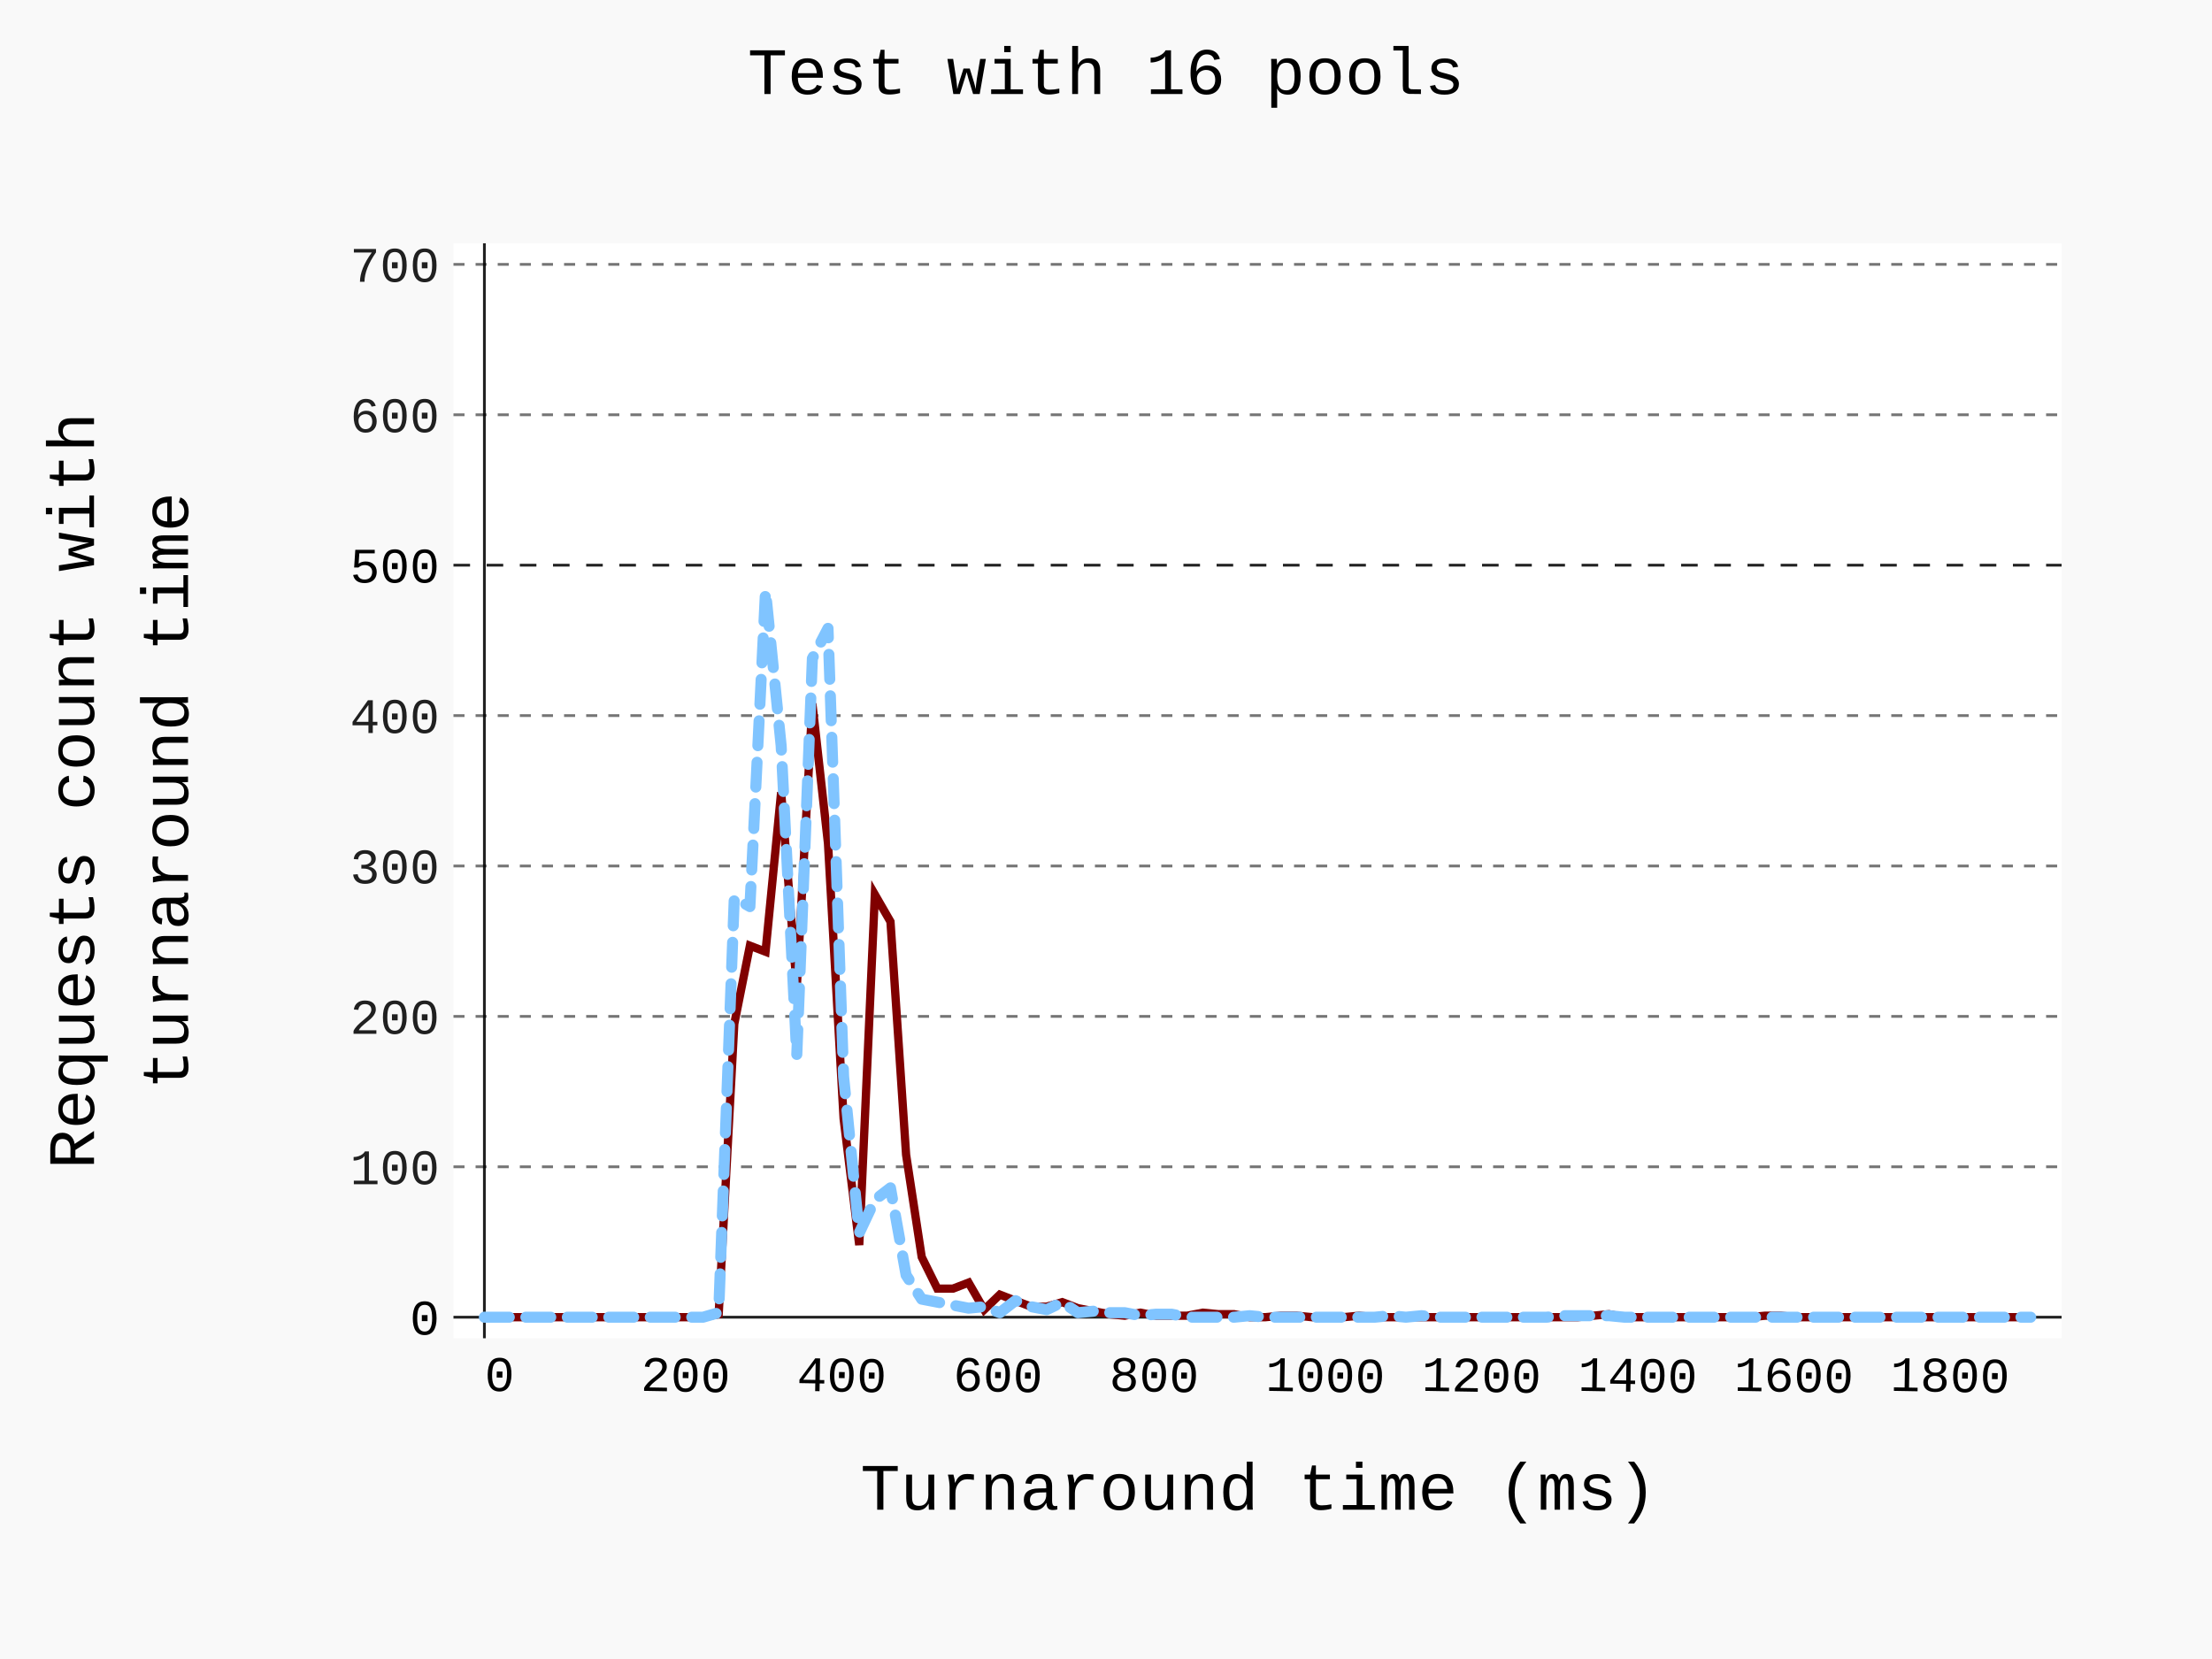
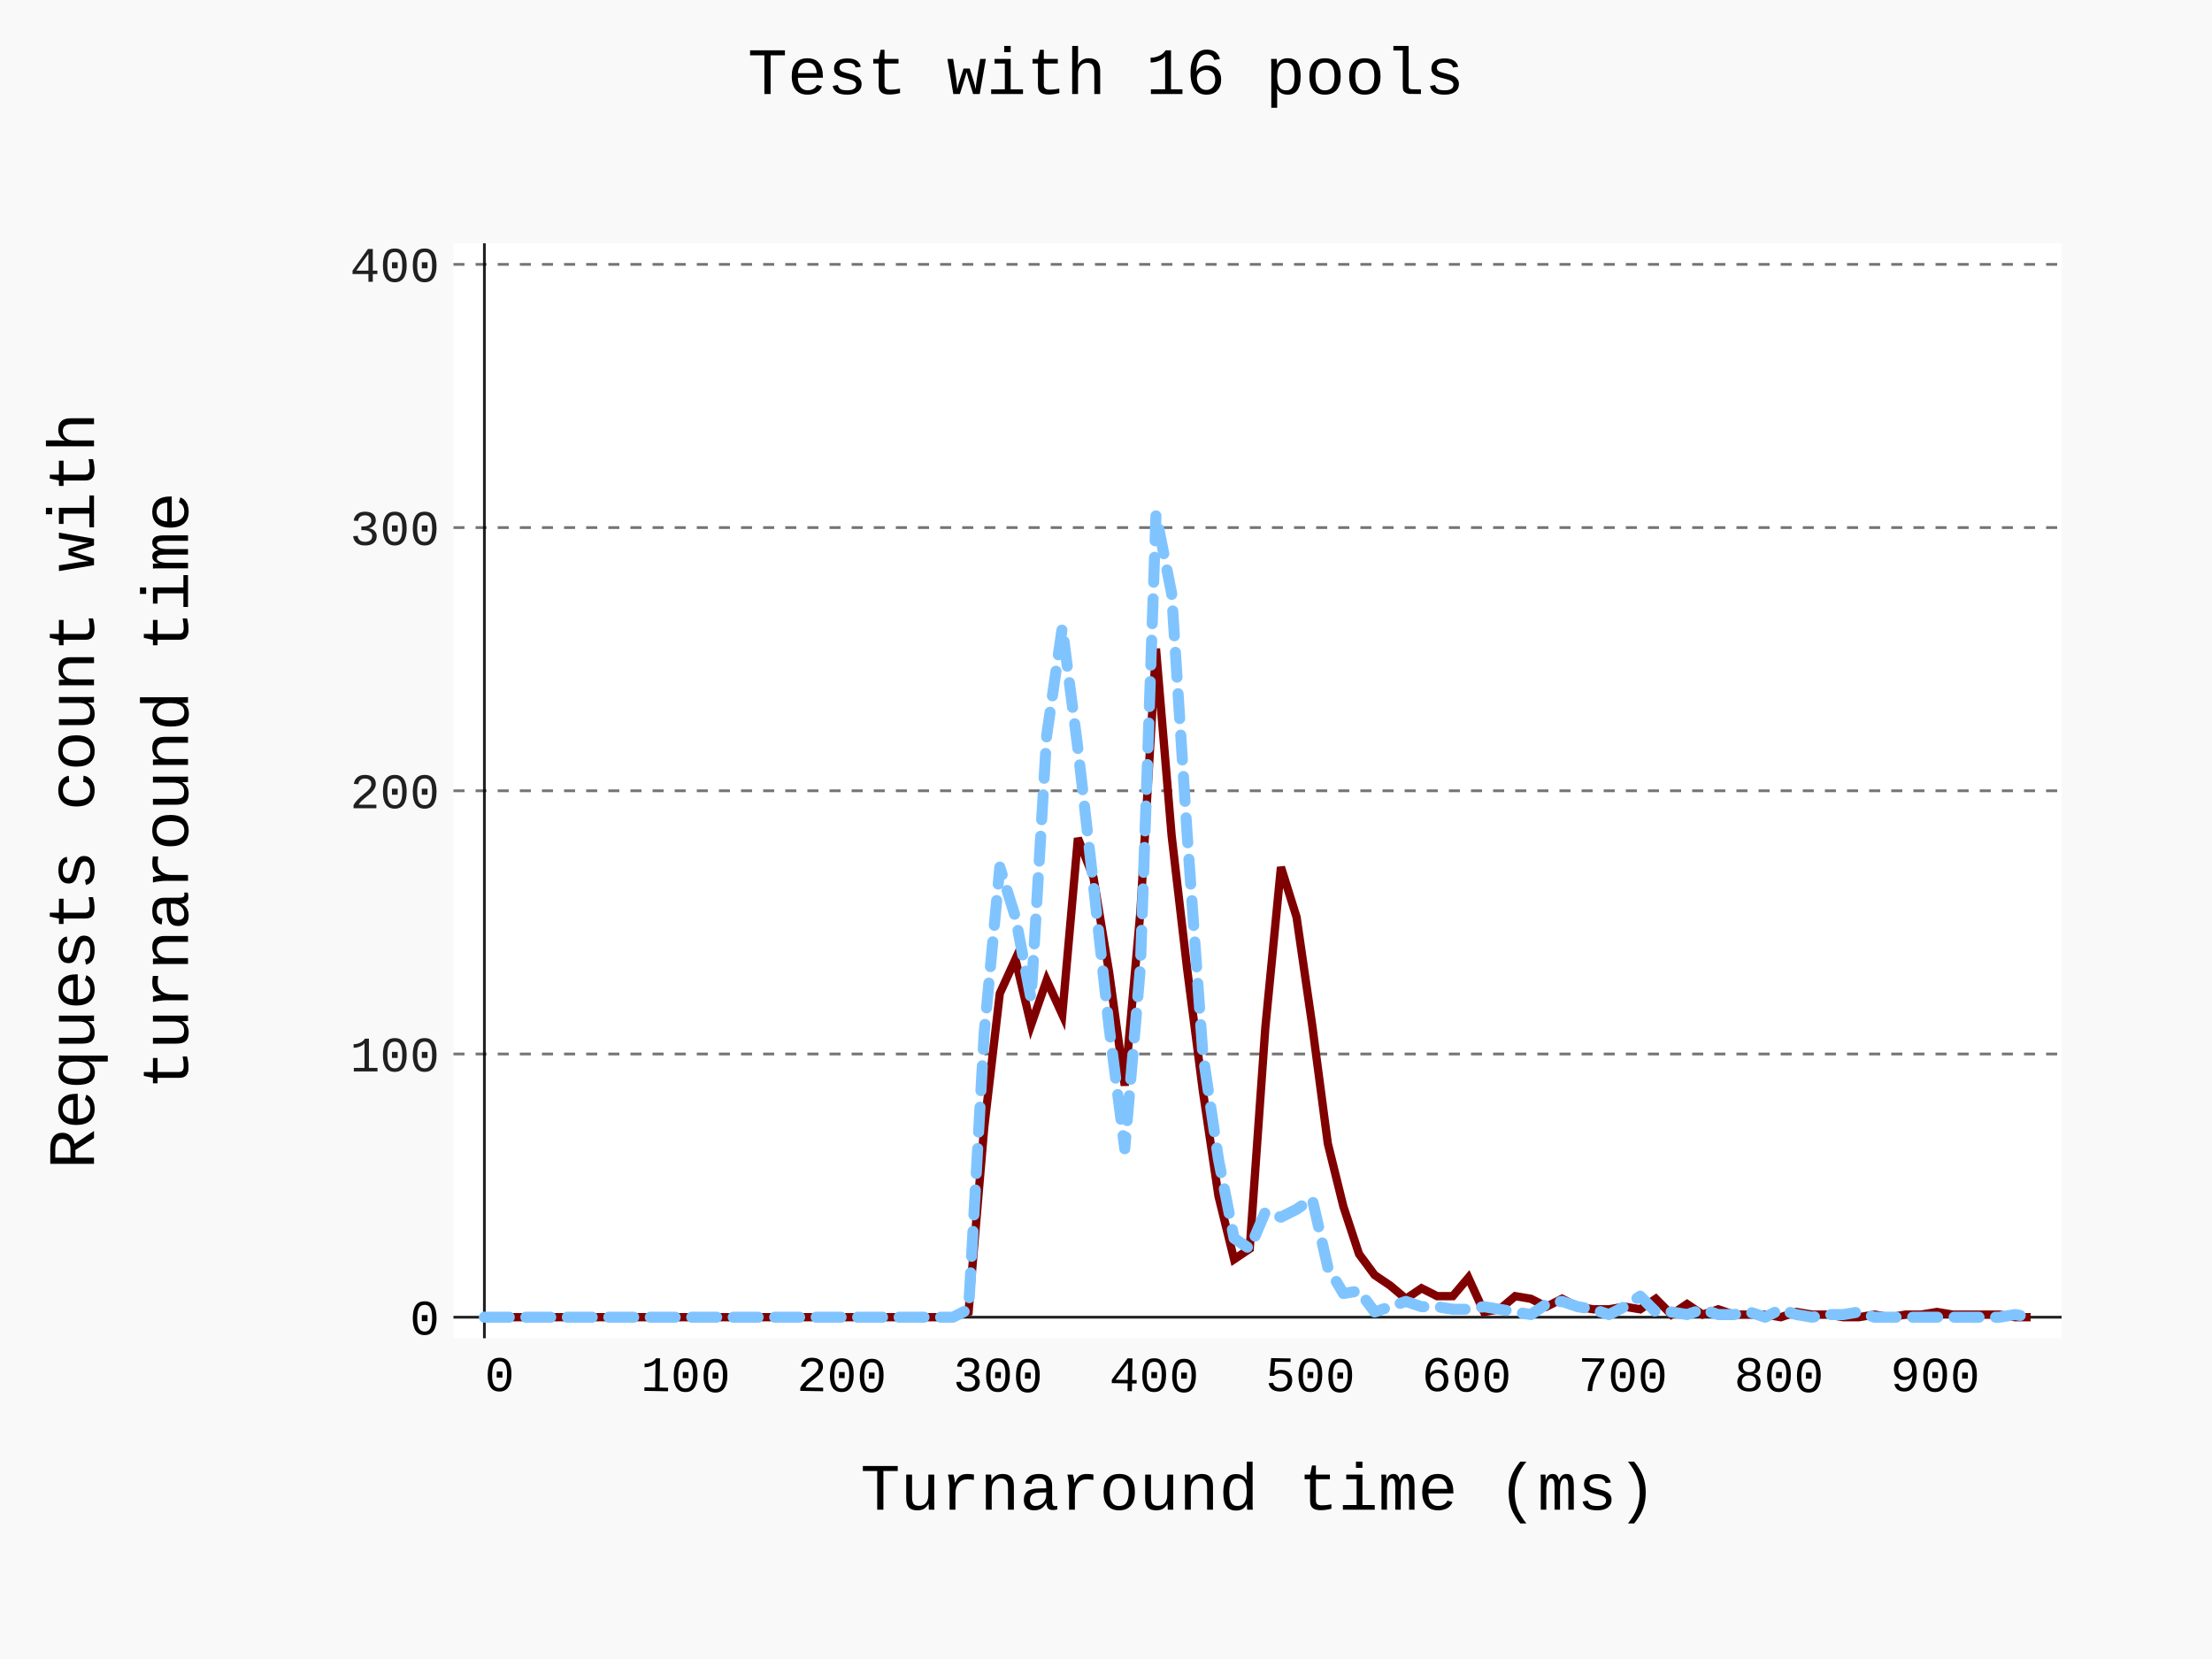
- <svg xmlns="http://www.w3.org/2000/svg" class="pygal-chart" id="chart-a6280ae3-c1ea-4a6b-bfaf-aab75dffb8bf" viewBox="0 0 800 600">
+ <svg xmlns="http://www.w3.org/2000/svg" class="pygal-chart" id="chart-80441d08-4298-4e3a-9fe4-42cedd274fb1" viewBox="0 0 800 600">
  <defs>
-     <style type="text/css">#chart-a6280ae3-c1ea-4a6b-bfaf-aab75dffb8bf{-webkit-user-select:none;-webkit-font-smoothing:antialiased;font-family:Consolas,"Liberation Mono",Menlo,Courier,monospace}#chart-a6280ae3-c1ea-4a6b-bfaf-aab75dffb8bf .title{font-family:Consolas,"Liberation Mono",Menlo,Courier,monospace;font-size:24px}#chart-a6280ae3-c1ea-4a6b-bfaf-aab75dffb8bf .legends .legend text{font-family:Consolas,"Liberation Mono",Menlo,Courier,monospace;font-size:14px}#chart-a6280ae3-c1ea-4a6b-bfaf-aab75dffb8bf .axis text{font-family:Consolas,"Liberation Mono",Menlo,Courier,monospace;font-size:18px}#chart-a6280ae3-c1ea-4a6b-bfaf-aab75dffb8bf .axis text.major{font-family:Consolas,"Liberation Mono",Menlo,Courier,monospace;font-size:18px}#chart-a6280ae3-c1ea-4a6b-bfaf-aab75dffb8bf .text-overlay text.value{font-family:Consolas,"Liberation Mono",Menlo,Courier,monospace;font-size:16px}#chart-a6280ae3-c1ea-4a6b-bfaf-aab75dffb8bf .text-overlay text.label{font-family:Consolas,"Liberation Mono",Menlo,Courier,monospace;font-size:10px}#chart-a6280ae3-c1ea-4a6b-bfaf-aab75dffb8bf .tooltip{font-family:Consolas,"Liberation Mono",Menlo,Courier,monospace;font-size:14px}#chart-a6280ae3-c1ea-4a6b-bfaf-aab75dffb8bf text.no_data{font-family:Consolas,"Liberation Mono",Menlo,Courier,monospace;font-size:64px}
- #chart-a6280ae3-c1ea-4a6b-bfaf-aab75dffb8bf{background-color:rgba(249,249,249,1)}#chart-a6280ae3-c1ea-4a6b-bfaf-aab75dffb8bf path,#chart-a6280ae3-c1ea-4a6b-bfaf-aab75dffb8bf line,#chart-a6280ae3-c1ea-4a6b-bfaf-aab75dffb8bf rect,#chart-a6280ae3-c1ea-4a6b-bfaf-aab75dffb8bf circle{-webkit-transition:150ms;-moz-transition:150ms;transition:150ms}#chart-a6280ae3-c1ea-4a6b-bfaf-aab75dffb8bf .graph &gt; .background{fill:rgba(249,249,249,1)}#chart-a6280ae3-c1ea-4a6b-bfaf-aab75dffb8bf .plot &gt; .background{fill:rgba(255,255,255,1)}#chart-a6280ae3-c1ea-4a6b-bfaf-aab75dffb8bf .graph{fill:rgba(0,0,0,.87)}#chart-a6280ae3-c1ea-4a6b-bfaf-aab75dffb8bf text.no_data{fill:rgba(0,0,0,1)}#chart-a6280ae3-c1ea-4a6b-bfaf-aab75dffb8bf .title{fill:rgba(0,0,0,1)}#chart-a6280ae3-c1ea-4a6b-bfaf-aab75dffb8bf .legends .legend text{fill:rgba(0,0,0,.87)}#chart-a6280ae3-c1ea-4a6b-bfaf-aab75dffb8bf .legends .legend:hover text{fill:rgba(0,0,0,1)}#chart-a6280ae3-c1ea-4a6b-bfaf-aab75dffb8bf .axis .line{stroke:rgba(0,0,0,1)}#chart-a6280ae3-c1ea-4a6b-bfaf-aab75dffb8bf .axis .guide.line{stroke:rgba(0,0,0,.54)}#chart-a6280ae3-c1ea-4a6b-bfaf-aab75dffb8bf .axis .major.line{stroke:rgba(0,0,0,.87)}#chart-a6280ae3-c1ea-4a6b-bfaf-aab75dffb8bf .axis text.major{fill:rgba(0,0,0,1)}#chart-a6280ae3-c1ea-4a6b-bfaf-aab75dffb8bf .axis.y .guides:hover .guide.line,#chart-a6280ae3-c1ea-4a6b-bfaf-aab75dffb8bf .line-graph .axis.x .guides:hover .guide.line,#chart-a6280ae3-c1ea-4a6b-bfaf-aab75dffb8bf .stackedline-graph .axis.x .guides:hover .guide.line,#chart-a6280ae3-c1ea-4a6b-bfaf-aab75dffb8bf .xy-graph .axis.x .guides:hover .guide.line{stroke:rgba(0,0,0,1)}#chart-a6280ae3-c1ea-4a6b-bfaf-aab75dffb8bf .axis .guides:hover text{fill:rgba(0,0,0,1)}#chart-a6280ae3-c1ea-4a6b-bfaf-aab75dffb8bf .reactive{fill-opacity:.7;stroke-opacity:.8}#chart-a6280ae3-c1ea-4a6b-bfaf-aab75dffb8bf .ci{stroke:rgba(0,0,0,.87)}#chart-a6280ae3-c1ea-4a6b-bfaf-aab75dffb8bf .reactive.active,#chart-a6280ae3-c1ea-4a6b-bfaf-aab75dffb8bf .active .reactive{fill-opacity:.8;stroke-opacity:.9;stroke-width:4}#chart-a6280ae3-c1ea-4a6b-bfaf-aab75dffb8bf .ci .reactive.active{stroke-width:1.5}#chart-a6280ae3-c1ea-4a6b-bfaf-aab75dffb8bf .series text{fill:rgba(0,0,0,1)}#chart-a6280ae3-c1ea-4a6b-bfaf-aab75dffb8bf .tooltip rect{fill:rgba(255,255,255,1);stroke:rgba(0,0,0,1);-webkit-transition:opacity 150ms;-moz-transition:opacity 150ms;transition:opacity 150ms}#chart-a6280ae3-c1ea-4a6b-bfaf-aab75dffb8bf .tooltip .label{fill:rgba(0,0,0,.87)}#chart-a6280ae3-c1ea-4a6b-bfaf-aab75dffb8bf .tooltip .label{fill:rgba(0,0,0,.87)}#chart-a6280ae3-c1ea-4a6b-bfaf-aab75dffb8bf .tooltip .legend{font-size:.8em;fill:rgba(0,0,0,.54)}#chart-a6280ae3-c1ea-4a6b-bfaf-aab75dffb8bf .tooltip .x_label{font-size:.6em;fill:rgba(0,0,0,1)}#chart-a6280ae3-c1ea-4a6b-bfaf-aab75dffb8bf .tooltip .xlink{font-size:.5em;text-decoration:underline}#chart-a6280ae3-c1ea-4a6b-bfaf-aab75dffb8bf .tooltip .value{font-size:1.5em}#chart-a6280ae3-c1ea-4a6b-bfaf-aab75dffb8bf .bound{font-size:.5em}#chart-a6280ae3-c1ea-4a6b-bfaf-aab75dffb8bf .max-value{font-size:.75em;fill:rgba(0,0,0,.54)}#chart-a6280ae3-c1ea-4a6b-bfaf-aab75dffb8bf .map-element{fill:rgba(255,255,255,1);stroke:rgba(0,0,0,.54) !important}#chart-a6280ae3-c1ea-4a6b-bfaf-aab75dffb8bf .map-element .reactive{fill-opacity:inherit;stroke-opacity:inherit}#chart-a6280ae3-c1ea-4a6b-bfaf-aab75dffb8bf .color-0,#chart-a6280ae3-c1ea-4a6b-bfaf-aab75dffb8bf .color-0 a:visited{stroke:#F44336;fill:#F44336}#chart-a6280ae3-c1ea-4a6b-bfaf-aab75dffb8bf .color-1,#chart-a6280ae3-c1ea-4a6b-bfaf-aab75dffb8bf .color-1 a:visited{stroke:#3F51B5;fill:#3F51B5}#chart-a6280ae3-c1ea-4a6b-bfaf-aab75dffb8bf .text-overlay .color-0 text{fill:black}#chart-a6280ae3-c1ea-4a6b-bfaf-aab75dffb8bf .text-overlay .color-1 text{fill:black}#chart-a6280ae3-c1ea-4a6b-bfaf-aab75dffb8bf .series.serie-0{stroke-width:3}#chart-a6280ae3-c1ea-4a6b-bfaf-aab75dffb8bf .series.serie-1{stroke-width:4;stroke-linejoin:round;stroke-linecap:round;stroke-dasharray:9,6}
- #chart-a6280ae3-c1ea-4a6b-bfaf-aab75dffb8bf text.no_data{text-anchor:middle}#chart-a6280ae3-c1ea-4a6b-bfaf-aab75dffb8bf .guide.line{fill:none}#chart-a6280ae3-c1ea-4a6b-bfaf-aab75dffb8bf .centered{text-anchor:middle}#chart-a6280ae3-c1ea-4a6b-bfaf-aab75dffb8bf .title{text-anchor:middle}#chart-a6280ae3-c1ea-4a6b-bfaf-aab75dffb8bf .legends .legend text{fill-opacity:1}#chart-a6280ae3-c1ea-4a6b-bfaf-aab75dffb8bf .axis.x text{text-anchor:middle}#chart-a6280ae3-c1ea-4a6b-bfaf-aab75dffb8bf .axis.x:not(.web) text[transform]{text-anchor:start}#chart-a6280ae3-c1ea-4a6b-bfaf-aab75dffb8bf .axis.x:not(.web) text[transform].backwards{text-anchor:end}#chart-a6280ae3-c1ea-4a6b-bfaf-aab75dffb8bf .axis.y text{text-anchor:end}#chart-a6280ae3-c1ea-4a6b-bfaf-aab75dffb8bf .axis.y text[transform].backwards{text-anchor:start}#chart-a6280ae3-c1ea-4a6b-bfaf-aab75dffb8bf .axis.y2 text{text-anchor:start}#chart-a6280ae3-c1ea-4a6b-bfaf-aab75dffb8bf .axis.y2 text[transform].backwards{text-anchor:end}#chart-a6280ae3-c1ea-4a6b-bfaf-aab75dffb8bf .axis .guide.line{stroke-dasharray:4,4}#chart-a6280ae3-c1ea-4a6b-bfaf-aab75dffb8bf .axis .major.guide.line{stroke-dasharray:6,6}#chart-a6280ae3-c1ea-4a6b-bfaf-aab75dffb8bf .horizontal .axis.y .guide.line,#chart-a6280ae3-c1ea-4a6b-bfaf-aab75dffb8bf .horizontal .axis.y2 .guide.line,#chart-a6280ae3-c1ea-4a6b-bfaf-aab75dffb8bf .vertical .axis.x .guide.line{opacity:0}#chart-a6280ae3-c1ea-4a6b-bfaf-aab75dffb8bf .horizontal .axis.always_show .guide.line,#chart-a6280ae3-c1ea-4a6b-bfaf-aab75dffb8bf .vertical .axis.always_show .guide.line{opacity:1 !important}#chart-a6280ae3-c1ea-4a6b-bfaf-aab75dffb8bf .axis.y .guides:hover .guide.line,#chart-a6280ae3-c1ea-4a6b-bfaf-aab75dffb8bf .axis.y2 .guides:hover .guide.line,#chart-a6280ae3-c1ea-4a6b-bfaf-aab75dffb8bf .axis.x .guides:hover .guide.line{opacity:1}#chart-a6280ae3-c1ea-4a6b-bfaf-aab75dffb8bf .axis .guides:hover text{opacity:1}#chart-a6280ae3-c1ea-4a6b-bfaf-aab75dffb8bf .nofill{fill:none}#chart-a6280ae3-c1ea-4a6b-bfaf-aab75dffb8bf .subtle-fill{fill-opacity:.2}#chart-a6280ae3-c1ea-4a6b-bfaf-aab75dffb8bf .dot{stroke-width:1px;fill-opacity:1}#chart-a6280ae3-c1ea-4a6b-bfaf-aab75dffb8bf .dot.active{stroke-width:5px}#chart-a6280ae3-c1ea-4a6b-bfaf-aab75dffb8bf .dot.negative{fill:transparent}#chart-a6280ae3-c1ea-4a6b-bfaf-aab75dffb8bf text,#chart-a6280ae3-c1ea-4a6b-bfaf-aab75dffb8bf tspan{stroke:none !important}#chart-a6280ae3-c1ea-4a6b-bfaf-aab75dffb8bf .series text.active{opacity:1}#chart-a6280ae3-c1ea-4a6b-bfaf-aab75dffb8bf .tooltip rect{fill-opacity:.95;stroke-width:.5}#chart-a6280ae3-c1ea-4a6b-bfaf-aab75dffb8bf .tooltip text{fill-opacity:1}#chart-a6280ae3-c1ea-4a6b-bfaf-aab75dffb8bf .showable{visibility:hidden}#chart-a6280ae3-c1ea-4a6b-bfaf-aab75dffb8bf .showable.shown{visibility:visible}#chart-a6280ae3-c1ea-4a6b-bfaf-aab75dffb8bf .gauge-background{fill:rgba(229,229,229,1);stroke:none}#chart-a6280ae3-c1ea-4a6b-bfaf-aab75dffb8bf .bg-lines{stroke:rgba(249,249,249,1);stroke-width:2px}
- #chart-a6280ae3-c1ea-4a6b-bfaf-aab75dffb8bf .color-0{stroke:#800000;fill:#800000}#chart-a6280ae3-c1ea-4a6b-bfaf-aab75dffb8bf .color-1{stroke:#80c4ff;fill:#80c4ff}#chart-a6280ae3-c1ea-4a6b-bfaf-aab75dffb8bf .reactive{fill-opacity:1;stroke-opacity:1}</style>
+     <style type="text/css">#chart-80441d08-4298-4e3a-9fe4-42cedd274fb1{-webkit-user-select:none;-webkit-font-smoothing:antialiased;font-family:Consolas,"Liberation Mono",Menlo,Courier,monospace}#chart-80441d08-4298-4e3a-9fe4-42cedd274fb1 .title{font-family:Consolas,"Liberation Mono",Menlo,Courier,monospace;font-size:24px}#chart-80441d08-4298-4e3a-9fe4-42cedd274fb1 .legends .legend text{font-family:Consolas,"Liberation Mono",Menlo,Courier,monospace;font-size:14px}#chart-80441d08-4298-4e3a-9fe4-42cedd274fb1 .axis text{font-family:Consolas,"Liberation Mono",Menlo,Courier,monospace;font-size:18px}#chart-80441d08-4298-4e3a-9fe4-42cedd274fb1 .axis text.major{font-family:Consolas,"Liberation Mono",Menlo,Courier,monospace;font-size:18px}#chart-80441d08-4298-4e3a-9fe4-42cedd274fb1 .text-overlay text.value{font-family:Consolas,"Liberation Mono",Menlo,Courier,monospace;font-size:16px}#chart-80441d08-4298-4e3a-9fe4-42cedd274fb1 .text-overlay text.label{font-family:Consolas,"Liberation Mono",Menlo,Courier,monospace;font-size:10px}#chart-80441d08-4298-4e3a-9fe4-42cedd274fb1 .tooltip{font-family:Consolas,"Liberation Mono",Menlo,Courier,monospace;font-size:14px}#chart-80441d08-4298-4e3a-9fe4-42cedd274fb1 text.no_data{font-family:Consolas,"Liberation Mono",Menlo,Courier,monospace;font-size:64px}
+ #chart-80441d08-4298-4e3a-9fe4-42cedd274fb1{background-color:rgba(249,249,249,1)}#chart-80441d08-4298-4e3a-9fe4-42cedd274fb1 path,#chart-80441d08-4298-4e3a-9fe4-42cedd274fb1 line,#chart-80441d08-4298-4e3a-9fe4-42cedd274fb1 rect,#chart-80441d08-4298-4e3a-9fe4-42cedd274fb1 circle{-webkit-transition:150ms;-moz-transition:150ms;transition:150ms}#chart-80441d08-4298-4e3a-9fe4-42cedd274fb1 .graph &gt; .background{fill:rgba(249,249,249,1)}#chart-80441d08-4298-4e3a-9fe4-42cedd274fb1 .plot &gt; .background{fill:rgba(255,255,255,1)}#chart-80441d08-4298-4e3a-9fe4-42cedd274fb1 .graph{fill:rgba(0,0,0,.87)}#chart-80441d08-4298-4e3a-9fe4-42cedd274fb1 text.no_data{fill:rgba(0,0,0,1)}#chart-80441d08-4298-4e3a-9fe4-42cedd274fb1 .title{fill:rgba(0,0,0,1)}#chart-80441d08-4298-4e3a-9fe4-42cedd274fb1 .legends .legend text{fill:rgba(0,0,0,.87)}#chart-80441d08-4298-4e3a-9fe4-42cedd274fb1 .legends .legend:hover text{fill:rgba(0,0,0,1)}#chart-80441d08-4298-4e3a-9fe4-42cedd274fb1 .axis .line{stroke:rgba(0,0,0,1)}#chart-80441d08-4298-4e3a-9fe4-42cedd274fb1 .axis .guide.line{stroke:rgba(0,0,0,.54)}#chart-80441d08-4298-4e3a-9fe4-42cedd274fb1 .axis .major.line{stroke:rgba(0,0,0,.87)}#chart-80441d08-4298-4e3a-9fe4-42cedd274fb1 .axis text.major{fill:rgba(0,0,0,1)}#chart-80441d08-4298-4e3a-9fe4-42cedd274fb1 .axis.y .guides:hover .guide.line,#chart-80441d08-4298-4e3a-9fe4-42cedd274fb1 .line-graph .axis.x .guides:hover .guide.line,#chart-80441d08-4298-4e3a-9fe4-42cedd274fb1 .stackedline-graph .axis.x .guides:hover .guide.line,#chart-80441d08-4298-4e3a-9fe4-42cedd274fb1 .xy-graph .axis.x .guides:hover .guide.line{stroke:rgba(0,0,0,1)}#chart-80441d08-4298-4e3a-9fe4-42cedd274fb1 .axis .guides:hover text{fill:rgba(0,0,0,1)}#chart-80441d08-4298-4e3a-9fe4-42cedd274fb1 .reactive{fill-opacity:.7;stroke-opacity:.8}#chart-80441d08-4298-4e3a-9fe4-42cedd274fb1 .ci{stroke:rgba(0,0,0,.87)}#chart-80441d08-4298-4e3a-9fe4-42cedd274fb1 .reactive.active,#chart-80441d08-4298-4e3a-9fe4-42cedd274fb1 .active .reactive{fill-opacity:.8;stroke-opacity:.9;stroke-width:4}#chart-80441d08-4298-4e3a-9fe4-42cedd274fb1 .ci .reactive.active{stroke-width:1.5}#chart-80441d08-4298-4e3a-9fe4-42cedd274fb1 .series text{fill:rgba(0,0,0,1)}#chart-80441d08-4298-4e3a-9fe4-42cedd274fb1 .tooltip rect{fill:rgba(255,255,255,1);stroke:rgba(0,0,0,1);-webkit-transition:opacity 150ms;-moz-transition:opacity 150ms;transition:opacity 150ms}#chart-80441d08-4298-4e3a-9fe4-42cedd274fb1 .tooltip .label{fill:rgba(0,0,0,.87)}#chart-80441d08-4298-4e3a-9fe4-42cedd274fb1 .tooltip .label{fill:rgba(0,0,0,.87)}#chart-80441d08-4298-4e3a-9fe4-42cedd274fb1 .tooltip .legend{font-size:.8em;fill:rgba(0,0,0,.54)}#chart-80441d08-4298-4e3a-9fe4-42cedd274fb1 .tooltip .x_label{font-size:.6em;fill:rgba(0,0,0,1)}#chart-80441d08-4298-4e3a-9fe4-42cedd274fb1 .tooltip .xlink{font-size:.5em;text-decoration:underline}#chart-80441d08-4298-4e3a-9fe4-42cedd274fb1 .tooltip .value{font-size:1.5em}#chart-80441d08-4298-4e3a-9fe4-42cedd274fb1 .bound{font-size:.5em}#chart-80441d08-4298-4e3a-9fe4-42cedd274fb1 .max-value{font-size:.75em;fill:rgba(0,0,0,.54)}#chart-80441d08-4298-4e3a-9fe4-42cedd274fb1 .map-element{fill:rgba(255,255,255,1);stroke:rgba(0,0,0,.54) !important}#chart-80441d08-4298-4e3a-9fe4-42cedd274fb1 .map-element .reactive{fill-opacity:inherit;stroke-opacity:inherit}#chart-80441d08-4298-4e3a-9fe4-42cedd274fb1 .color-0,#chart-80441d08-4298-4e3a-9fe4-42cedd274fb1 .color-0 a:visited{stroke:#F44336;fill:#F44336}#chart-80441d08-4298-4e3a-9fe4-42cedd274fb1 .color-1,#chart-80441d08-4298-4e3a-9fe4-42cedd274fb1 .color-1 a:visited{stroke:#3F51B5;fill:#3F51B5}#chart-80441d08-4298-4e3a-9fe4-42cedd274fb1 .text-overlay .color-0 text{fill:black}#chart-80441d08-4298-4e3a-9fe4-42cedd274fb1 .text-overlay .color-1 text{fill:black}#chart-80441d08-4298-4e3a-9fe4-42cedd274fb1 .series.serie-0{stroke-width:3}#chart-80441d08-4298-4e3a-9fe4-42cedd274fb1 .series.serie-1{stroke-width:4;stroke-linejoin:round;stroke-linecap:round;stroke-dasharray:9,6}
+ #chart-80441d08-4298-4e3a-9fe4-42cedd274fb1 text.no_data{text-anchor:middle}#chart-80441d08-4298-4e3a-9fe4-42cedd274fb1 .guide.line{fill:none}#chart-80441d08-4298-4e3a-9fe4-42cedd274fb1 .centered{text-anchor:middle}#chart-80441d08-4298-4e3a-9fe4-42cedd274fb1 .title{text-anchor:middle}#chart-80441d08-4298-4e3a-9fe4-42cedd274fb1 .legends .legend text{fill-opacity:1}#chart-80441d08-4298-4e3a-9fe4-42cedd274fb1 .axis.x text{text-anchor:middle}#chart-80441d08-4298-4e3a-9fe4-42cedd274fb1 .axis.x:not(.web) text[transform]{text-anchor:start}#chart-80441d08-4298-4e3a-9fe4-42cedd274fb1 .axis.x:not(.web) text[transform].backwards{text-anchor:end}#chart-80441d08-4298-4e3a-9fe4-42cedd274fb1 .axis.y text{text-anchor:end}#chart-80441d08-4298-4e3a-9fe4-42cedd274fb1 .axis.y text[transform].backwards{text-anchor:start}#chart-80441d08-4298-4e3a-9fe4-42cedd274fb1 .axis.y2 text{text-anchor:start}#chart-80441d08-4298-4e3a-9fe4-42cedd274fb1 .axis.y2 text[transform].backwards{text-anchor:end}#chart-80441d08-4298-4e3a-9fe4-42cedd274fb1 .axis .guide.line{stroke-dasharray:4,4}#chart-80441d08-4298-4e3a-9fe4-42cedd274fb1 .axis .major.guide.line{stroke-dasharray:6,6}#chart-80441d08-4298-4e3a-9fe4-42cedd274fb1 .horizontal .axis.y .guide.line,#chart-80441d08-4298-4e3a-9fe4-42cedd274fb1 .horizontal .axis.y2 .guide.line,#chart-80441d08-4298-4e3a-9fe4-42cedd274fb1 .vertical .axis.x .guide.line{opacity:0}#chart-80441d08-4298-4e3a-9fe4-42cedd274fb1 .horizontal .axis.always_show .guide.line,#chart-80441d08-4298-4e3a-9fe4-42cedd274fb1 .vertical .axis.always_show .guide.line{opacity:1 !important}#chart-80441d08-4298-4e3a-9fe4-42cedd274fb1 .axis.y .guides:hover .guide.line,#chart-80441d08-4298-4e3a-9fe4-42cedd274fb1 .axis.y2 .guides:hover .guide.line,#chart-80441d08-4298-4e3a-9fe4-42cedd274fb1 .axis.x .guides:hover .guide.line{opacity:1}#chart-80441d08-4298-4e3a-9fe4-42cedd274fb1 .axis .guides:hover text{opacity:1}#chart-80441d08-4298-4e3a-9fe4-42cedd274fb1 .nofill{fill:none}#chart-80441d08-4298-4e3a-9fe4-42cedd274fb1 .subtle-fill{fill-opacity:.2}#chart-80441d08-4298-4e3a-9fe4-42cedd274fb1 .dot{stroke-width:1px;fill-opacity:1}#chart-80441d08-4298-4e3a-9fe4-42cedd274fb1 .dot.active{stroke-width:5px}#chart-80441d08-4298-4e3a-9fe4-42cedd274fb1 .dot.negative{fill:transparent}#chart-80441d08-4298-4e3a-9fe4-42cedd274fb1 text,#chart-80441d08-4298-4e3a-9fe4-42cedd274fb1 tspan{stroke:none !important}#chart-80441d08-4298-4e3a-9fe4-42cedd274fb1 .series text.active{opacity:1}#chart-80441d08-4298-4e3a-9fe4-42cedd274fb1 .tooltip rect{fill-opacity:.95;stroke-width:.5}#chart-80441d08-4298-4e3a-9fe4-42cedd274fb1 .tooltip text{fill-opacity:1}#chart-80441d08-4298-4e3a-9fe4-42cedd274fb1 .showable{visibility:hidden}#chart-80441d08-4298-4e3a-9fe4-42cedd274fb1 .showable.shown{visibility:visible}#chart-80441d08-4298-4e3a-9fe4-42cedd274fb1 .gauge-background{fill:rgba(229,229,229,1);stroke:none}#chart-80441d08-4298-4e3a-9fe4-42cedd274fb1 .bg-lines{stroke:rgba(249,249,249,1);stroke-width:2px}
+ #chart-80441d08-4298-4e3a-9fe4-42cedd274fb1 .color-0{stroke:#800000;fill:#800000}#chart-80441d08-4298-4e3a-9fe4-42cedd274fb1 .color-1{stroke:#80c4ff;fill:#80c4ff}#chart-80441d08-4298-4e3a-9fe4-42cedd274fb1 .reactive{fill-opacity:1;stroke-opacity:1}</style>
  </defs>
  <g class="graph line-graph vertical">
    <rect class="background" height="600" width="800" x="0" y="0" />
    <g class="plot" transform="translate(164, 88)">
      <rect class="background" height="396" width="581.6" x="0" y="0" />
      <g class="axis y always_show">
        <g class="guides">
          <path class="axis major line" d="M0 388.385 h581.6" />
          <text class="major" x="-5" y="394.685">0</text>
        </g>
        <g class="guides">
-           <path class="guide line" d="M0 333.989 h581.6" />
-           <text class="" x="-5" y="340.289">100</text>
+           <path class="guide line" d="M0 293.192 h581.6" />
+           <text class="" x="-5" y="299.492">100</text>
        </g>
        <g class="guides">
-           <path class="guide line" d="M0 279.593 h581.6" />
-           <text class="" x="-5" y="285.893">200</text>
+           <path class="guide line" d="M0 198 h581.6" />
+           <text class="" x="-5" y="204.3">200</text>
        </g>
        <g class="guides">
-           <path class="guide line" d="M0 225.198 h581.6" />
-           <text class="" x="-5" y="231.498">300</text>
-         </g>
-         <g class="guides">
-           <path class="guide line" d="M0 170.802 h581.6" />
-           <text class="" x="-5" y="177.102">400</text>
-         </g>
-         <g class="guides">
-           <path class="major guide line" d="M0 116.407 h581.6" />
-           <text class="major" x="-5" y="122.707">500</text>
-         </g>
-         <g class="guides">
-           <path class="guide line" d="M0 62.011 h581.6" />
-           <text class="" x="-5" y="68.311">600</text>
+           <path class="guide line" d="M0 102.808 h581.6" />
+           <text class="" x="-5" y="109.108">300</text>
        </g>
        <g class="guides">
          <path class="guide line" d="M0 7.615 h581.6" />
-           <text class="" x="-5" y="13.915">700</text>
+           <text class="" x="-5" y="13.915">400</text>
        </g>
      </g>
      <g class="axis x">
        <g class="guides">
          <path class="axis major line" d="M11.185 0 v396" />
          <text class="major" transform="rotate(1 11.18462 415)" x="11.185" y="415.0">0</text>
        </g>
        <g class="guides">
          <path class="major guide line" d="M67.673 0 v396" />
-           <text class="major" transform="rotate(1 67.67257 415)" x="67.673" y="415.0">200</text>
+           <text class="major" transform="rotate(1 67.67257 415)" x="67.673" y="415.0">100</text>
        </g>
        <g class="guides">
          <path class="major guide line" d="M124.161 0 v396" />
-           <text class="major" transform="rotate(1 124.1605 415)" x="124.161" y="415.0">400</text>
+           <text class="major" transform="rotate(1 124.1605 415)" x="124.161" y="415.0">200</text>
        </g>
        <g class="guides">
          <path class="major guide line" d="M180.648 0 v396" />
-           <text class="major" transform="rotate(1 180.6485 415)" x="180.648" y="415.0">600</text>
+           <text class="major" transform="rotate(1 180.6485 415)" x="180.648" y="415.0">300</text>
        </g>
        <g class="guides">
          <path class="major guide line" d="M237.136 0 v396" />
-           <text class="major" transform="rotate(1 237.1364 415)" x="237.136" y="415.0">800</text>
+           <text class="major" transform="rotate(1 237.1364 415)" x="237.136" y="415.0">400</text>
        </g>
        <g class="guides">
          <path class="major guide line" d="M293.624 0 v396" />
-           <text class="major" transform="rotate(1 293.6244 415)" x="293.624" y="415.0">1000</text>
+           <text class="major" transform="rotate(1 293.6244 415)" x="293.624" y="415.0">500</text>
        </g>
        <g class="guides">
          <path class="major guide line" d="M350.112 0 v396" />
-           <text class="major" transform="rotate(1 350.1124 415)" x="350.112" y="415.0">1200</text>
+           <text class="major" transform="rotate(1 350.1124 415)" x="350.112" y="415.0">600</text>
        </g>
        <g class="guides">
          <path class="major guide line" d="M406.6 0 v396" />
-           <text class="major" transform="rotate(1 406.6003 415)" x="406.6" y="415.0">1400</text>
+           <text class="major" transform="rotate(1 406.6003 415)" x="406.6" y="415.0">700</text>
        </g>
        <g class="guides">
          <path class="major guide line" d="M463.088 0 v396" />
-           <text class="major" transform="rotate(1 463.0883 415)" x="463.088" y="415.0">1600</text>
+           <text class="major" transform="rotate(1 463.0883 415)" x="463.088" y="415.0">800</text>
        </g>
        <g class="guides">
          <path class="major guide line" d="M519.576 0 v396" />
-           <text class="major" transform="rotate(1 519.5762 415)" x="519.576" y="415.0">1800</text>
+           <text class="major" transform="rotate(1 519.5762 415)" x="519.576" y="415.0">900</text>
        </g>
      </g>
      <g class="series serie-0 color-0">
-         <path class="line reactive nofill" d="M11.185 388.385 L16.833 388.385 22.482 388.385 28.131 388.385 33.78 388.385 39.429 388.385 45.077 388.385 50.726 388.385 56.375 388.385 62.024 388.385 67.673 388.385 73.321 388.385 78.97 388.385 84.619 388.385 90.268 388.385 95.917 387.297 101.565 282.313 107.214 254.027 112.863 256.203 118.512 198.544 124.161 269.258 129.809 166.451 135.458 217.038 141.107 316.582 146.756 362.275 152.405 235.533 158.053 245.324 163.702 329.637 169.351 366.626 175 378.049 180.648 378.049 186.297 375.874 191.946 385.665 197.595 380.225 203.244 382.401 208.892 384.577 214.541 384.577 220.19 382.945 225.839 385.121 231.488 386.209 237.136 387.297 242.785 387.841 248.434 386.753 254.083 387.841 259.732 387.841 265.38 387.841 271.029 386.753 276.678 387.297 282.327 387.297 287.976 388.385 293.624 388.385 299.273 387.841 304.922 387.841 310.571 388.385 316.22 388.385 321.868 388.385 327.517 387.841 333.166 388.385 338.815 388.385 344.464 388.385 350.112 388.385 355.761 388.385 361.41 388.385 367.059 388.385 372.708 388.385 378.356 388.385 384.005 388.385 389.654 388.385 395.303 388.385 400.952 388.385 406.6 388.385 412.249 387.841 417.898 387.297 423.547 388.385 429.195 388.385 434.844 388.385 440.493 388.385 446.142 388.385 451.791 388.385 457.439 388.385 463.088 388.385 468.737 388.385 474.386 387.841 480.035 387.841 485.683 388.385 491.332 388.385 496.981 388.385 502.63 388.385 508.279 388.385 513.927 388.385 519.576 388.385 525.225 388.385 530.874 388.385 536.523 388.385 542.171 388.385 547.82 388.385 553.469 388.385 559.118 388.385 564.767 388.385 570.415 388.385" />
+         <path class="line reactive nofill" d="M11.185 388.385 L16.833 388.385 22.482 388.385 28.131 388.385 33.78 388.385 39.429 388.385 45.077 388.385 50.726 388.385 56.375 388.385 62.024 388.385 67.673 388.385 73.321 388.385 78.97 388.385 84.619 388.385 90.268 388.385 95.917 388.385 101.565 388.385 107.214 388.385 112.863 388.385 118.512 388.385 124.161 388.385 129.809 388.385 135.458 388.385 141.107 388.385 146.756 388.385 152.405 388.385 158.053 388.385 163.702 388.385 169.351 388.385 175 388.385 180.648 388.385 186.297 386.481 191.946 319.846 197.595 271.298 203.244 258.923 208.892 282.721 214.541 266.538 220.19 278.913 225.839 215.135 231.488 229.413 237.136 263.683 242.785 304.615 248.434 241.788 254.083 146.596 259.732 214.183 265.38 262.731 271.029 306.519 276.678 344.596 282.327 367.442 287.976 363.635 293.624 283.673 299.273 225.606 304.922 243.692 310.571 282.721 316.22 325.558 321.868 348.404 327.517 365.538 333.166 373.154 338.815 376.962 344.464 381.721 350.112 377.913 355.761 380.769 361.41 380.769 367.059 374.106 372.708 386.481 378.356 385.529 384.005 380.769 389.654 381.721 395.303 384.577 400.952 381.721 406.6 384.577 412.249 385.529 417.898 385.529 423.547 384.577 429.195 385.529 434.844 381.721 440.493 387.433 446.142 383.625 451.791 387.433 457.439 385.529 463.088 387.433 468.737 387.433 474.386 387.433 480.035 388.385 485.683 386.481 491.332 387.433 496.981 387.433 502.63 388.385 508.279 388.385 513.927 387.433 519.576 388.385 525.225 387.433 530.874 387.433 536.523 386.481 542.171 387.433 547.82 387.433 553.469 387.433 559.118 387.433 564.767 388.385 570.415 388.385" />
      </g>
      <g class="series serie-1 color-1">
-         <path class="line reactive nofill" d="M11.185 388.385 L16.833 388.385 22.482 388.385 28.131 388.385 33.78 388.385 39.429 388.385 45.077 388.385 50.726 388.385 56.375 388.385 62.024 388.385 67.673 388.385 73.321 388.385 78.97 388.385 84.619 388.385 90.268 388.385 95.917 386.753 101.565 236.621 107.214 239.885 112.863 125.654 118.512 181.681 124.161 293.736 129.809 150.132 135.458 139.253 141.107 301.352 146.756 357.923 152.405 345.956 158.053 341.604 163.702 373.154 169.351 381.857 175 382.945 180.648 384.033 186.297 385.121 191.946 384.577 197.595 386.753 203.244 382.401 208.892 384.577 214.541 385.665 220.19 382.945 225.839 386.753 231.488 386.209 237.136 386.753 242.785 386.753 248.434 387.841 254.083 387.297 259.732 387.297 265.38 388.385 271.029 388.385 276.678 388.385 282.327 388.385 287.976 387.841 293.624 388.385 299.273 388.385 304.922 388.385 310.571 388.385 316.22 388.385 321.868 388.385 327.517 388.385 333.166 388.385 338.815 387.841 344.464 388.385 350.112 387.841 355.761 388.385 361.41 388.385 367.059 388.385 372.708 388.385 378.356 388.385 384.005 388.385 389.654 388.385 395.303 388.385 400.952 387.841 406.6 387.841 412.249 387.841 417.898 387.841 423.547 388.385 429.195 388.385 434.844 388.385 440.493 388.385 446.142 388.385 451.791 388.385 457.439 388.385 463.088 388.385 468.737 388.385 474.386 388.385 480.035 388.385 485.683 388.385 491.332 388.385 496.981 388.385 502.63 388.385 508.279 388.385 513.927 388.385 519.576 388.385 525.225 388.385 530.874 388.385 536.523 388.385 542.171 388.385 547.82 388.385 553.469 388.385 559.118 388.385 564.767 388.385 570.415 388.385" />
+         <path class="line reactive nofill" d="M11.185 388.385 L16.833 388.385 22.482 388.385 28.131 388.385 33.78 388.385 39.429 388.385 45.077 388.385 50.726 388.385 56.375 388.385 62.024 388.385 67.673 388.385 73.321 388.385 78.97 388.385 84.619 388.385 90.268 388.385 95.917 388.385 101.565 388.385 107.214 388.385 112.863 388.385 118.512 388.385 124.161 388.385 129.809 388.385 135.458 388.385 141.107 388.385 146.756 388.385 152.405 388.385 158.053 388.385 163.702 388.385 169.351 388.385 175 388.385 180.648 388.385 186.297 385.529 191.946 285.577 197.595 225.606 203.244 243.692 208.892 273.202 214.541 178.01 220.19 138.981 225.839 182.769 231.488 232.269 237.136 283.673 242.785 327.462 248.434 261.779 254.083 98.048 259.732 126.606 265.38 214.183 271.029 293.192 276.678 331.269 282.327 359.827 287.976 363.635 293.624 350.308 299.273 352.212 304.922 349.356 310.571 345.548 316.22 370.298 321.868 379.817 327.517 378.865 333.166 386.481 338.815 384.577 344.464 382.673 350.112 384.577 355.761 384.577 361.41 385.529 367.059 385.529 372.708 384.577 378.356 385.529 384.005 386.481 389.654 387.433 395.303 383.625 400.952 382.673 406.6 384.577 412.249 385.529 417.898 387.433 423.547 384.577 429.195 380.769 434.844 386.481 440.493 386.481 446.142 387.433 451.791 385.529 457.439 387.433 463.088 387.433 468.737 386.481 474.386 388.385 480.035 385.529 485.683 387.433 491.332 388.385 496.981 387.433 502.63 387.433 508.279 386.481 513.927 388.385 519.576 388.385 525.225 388.385 530.874 388.385 536.523 388.385 542.171 388.385 547.82 388.385 553.469 388.385 559.118 388.385 564.767 387.433 570.415 388.385" />
      </g>
    </g>
    <g class="titles">
      <text class="title plot_title" x="400.0" y="34">Test with 16 pools</text>
      <text class="title" x="455.2" y="546">Turnaround time (ms)</text>
      <text class="title" transform="rotate(-90 0 286)" x="0" y="320.0">Requests count with</text>
      <text class="title" transform="rotate(-90 0 286)" x="0" y="354.0">turnaround time</text>
    </g>
    <g class="plot overlay" transform="translate(164, 88)">
      <g class="series serie-0 color-0" />
      <g class="series serie-1 color-1" />
    </g>
    <g class="plot text-overlay" transform="translate(164, 88)">
      <g class="series serie-0 color-0" />
      <g class="series serie-1 color-1" />
    </g>
    <g class="plot tooltip-overlay" transform="translate(164, 88)">
      <g class="tooltip" style="opacity: 0" transform="translate(0 0)">
        <rect class="tooltip-box" height="0" rx="0" ry="0" width="0" />
        <g class="text" />
      </g>
    </g>
  </g>
</svg>
